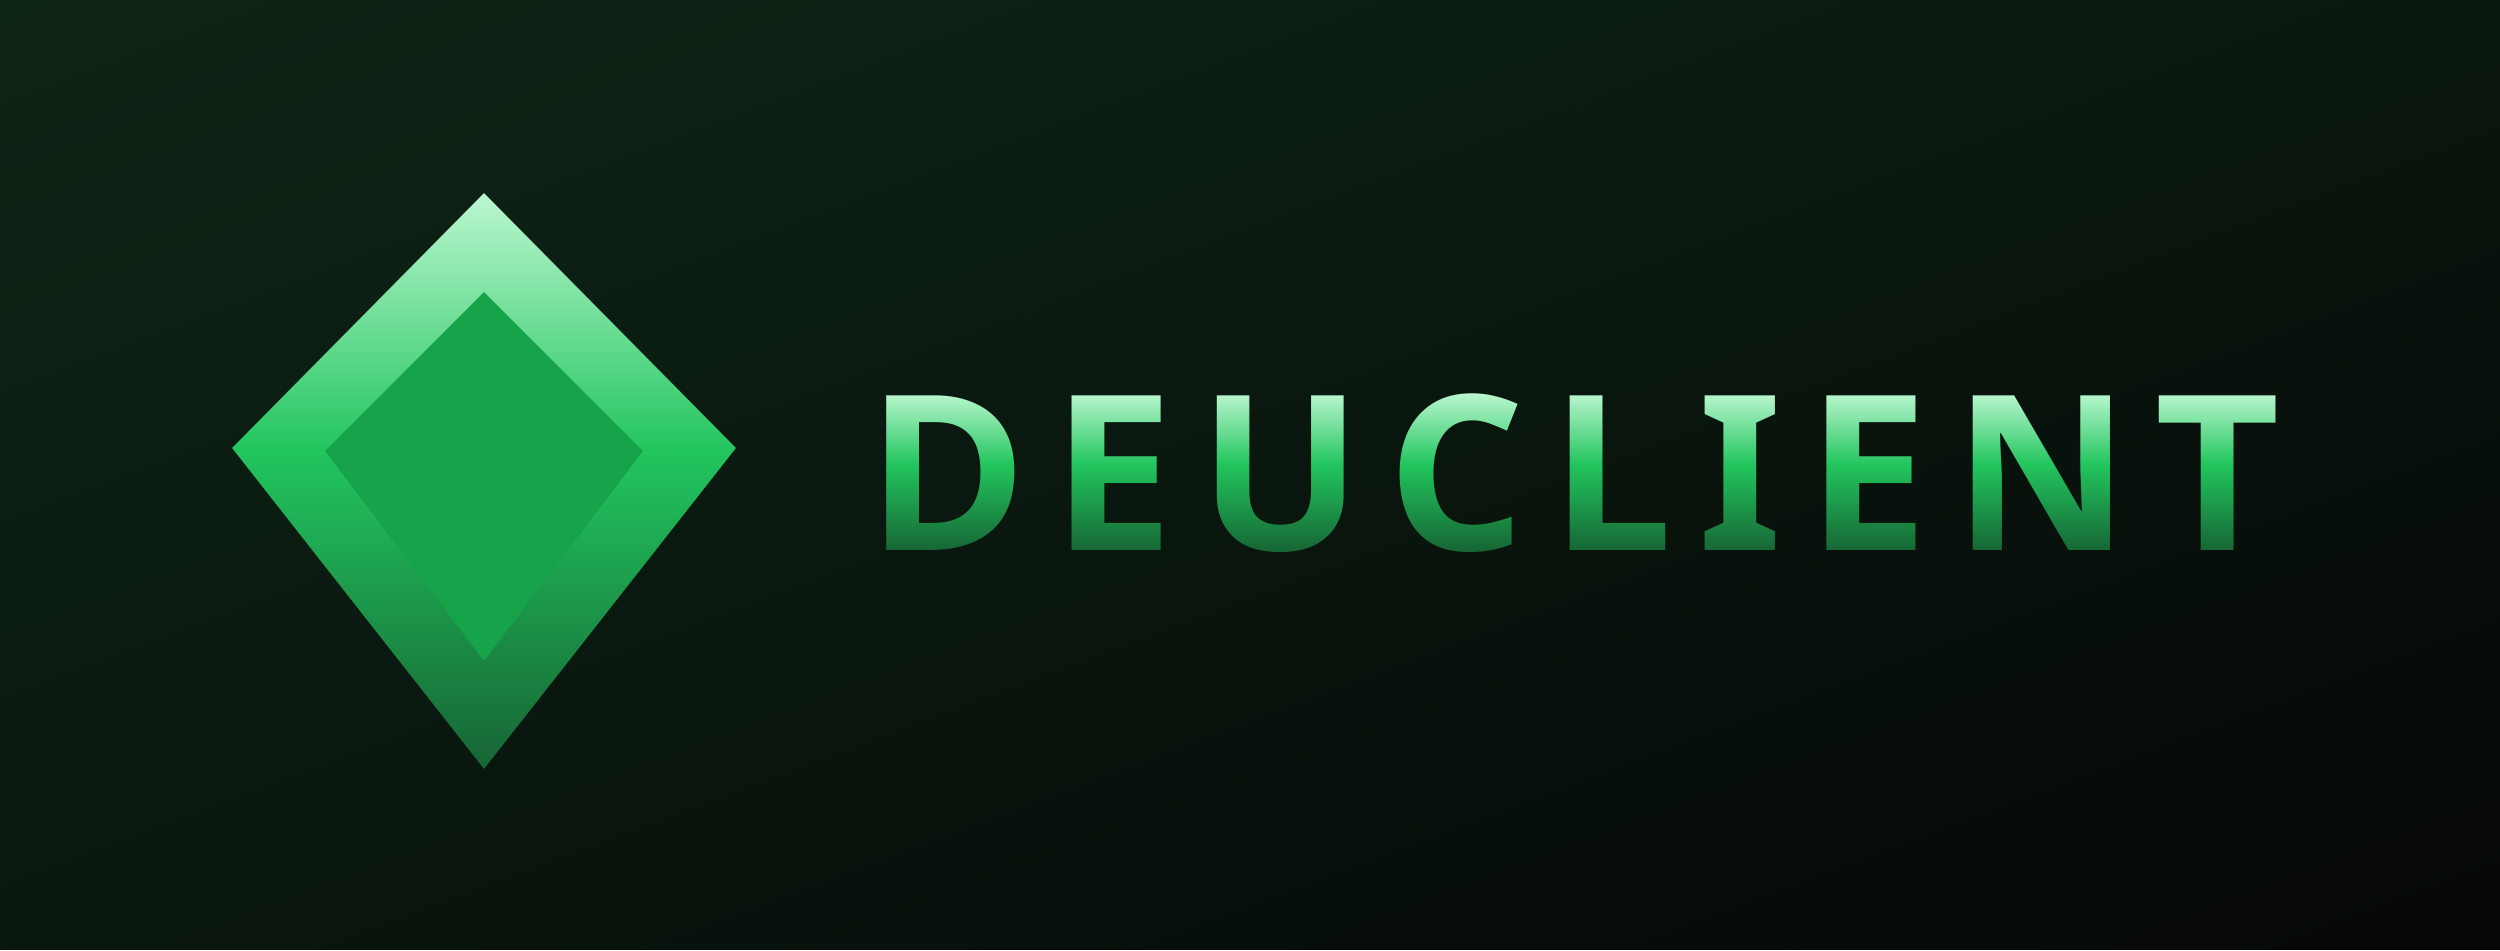
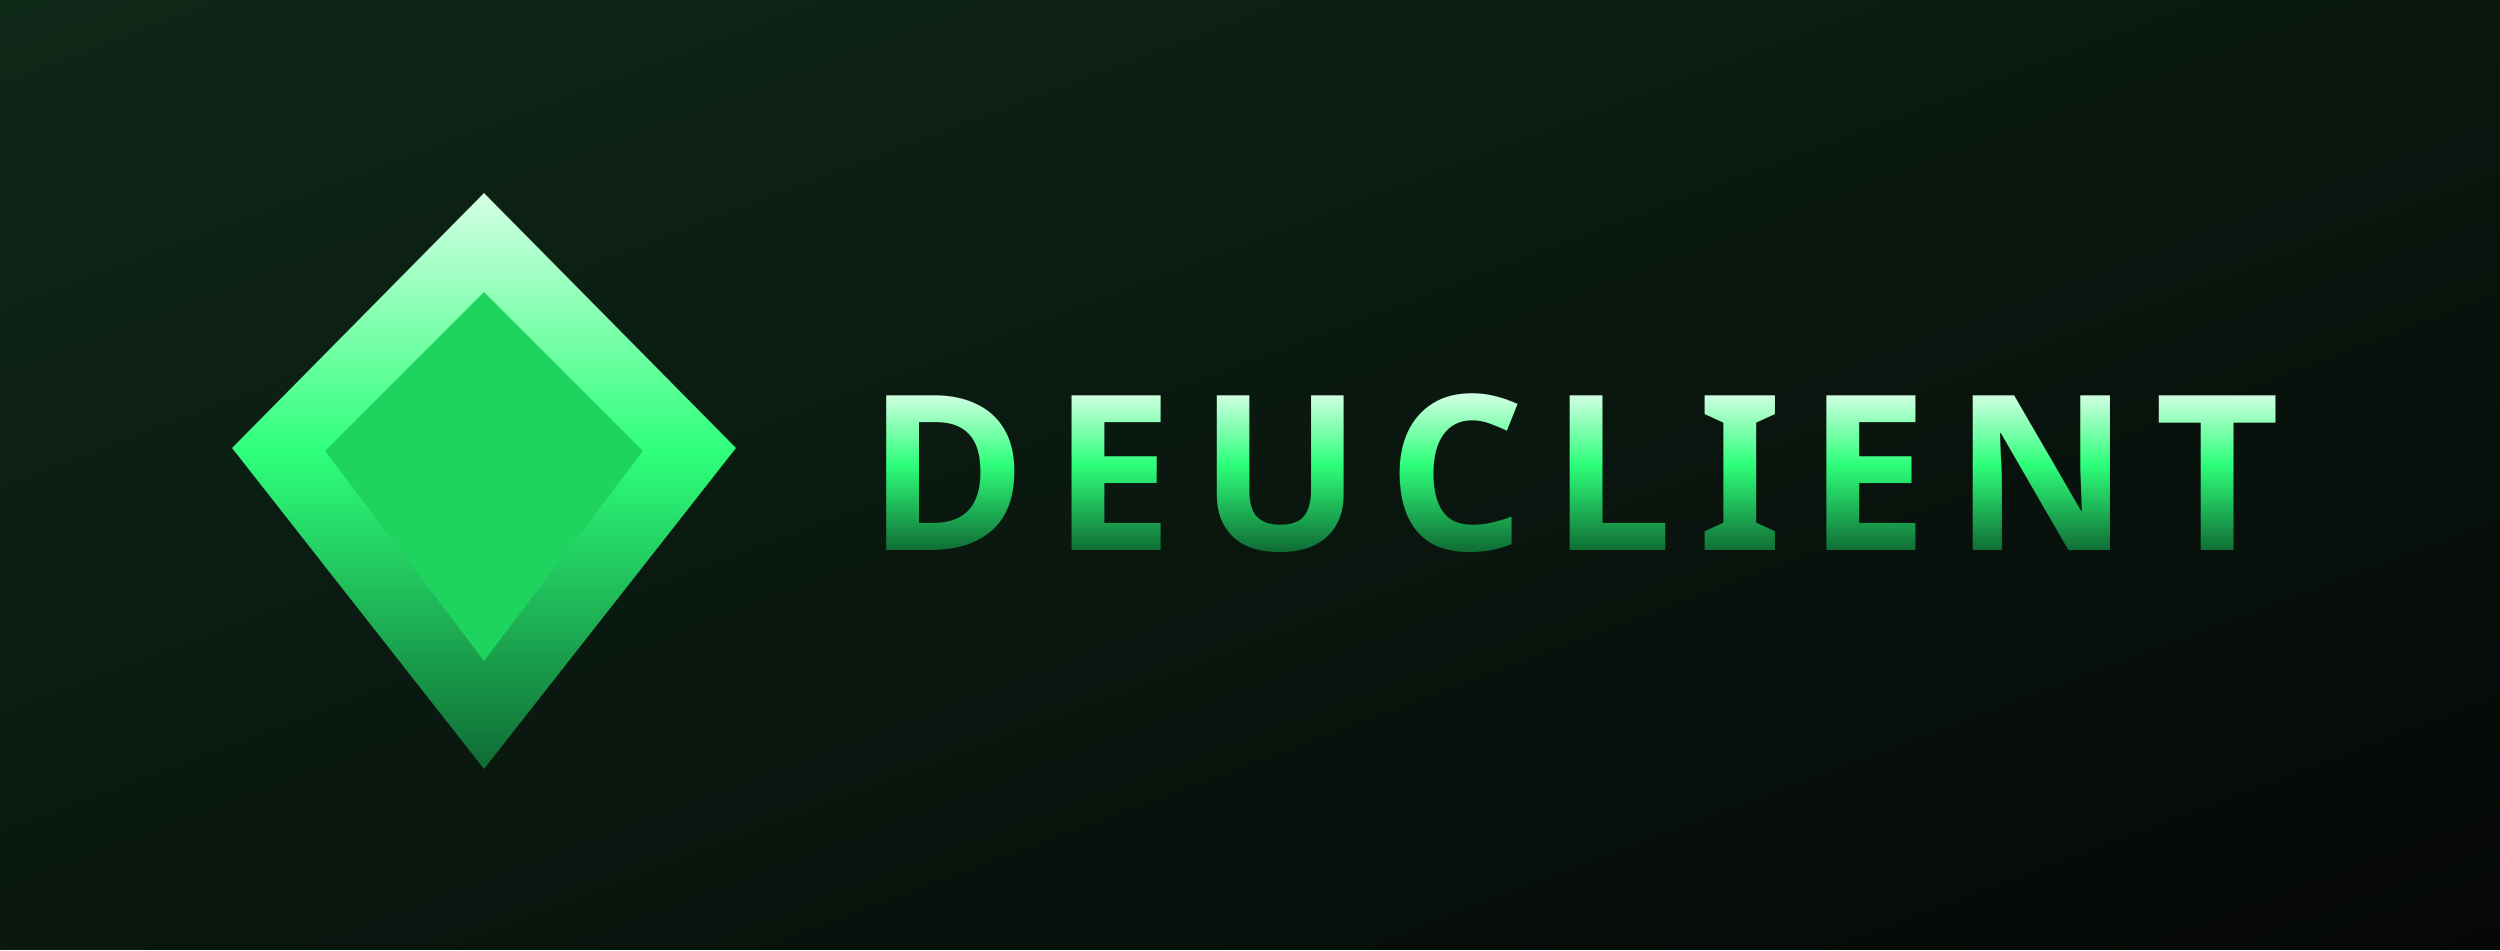
<svg xmlns="http://www.w3.org/2000/svg" viewBox="0 0 150 57" width="150" height="57">
  <defs>
    <linearGradient id="bg" x1="0" y1="0" x2="1" y2="1">
-       <stop offset="0" stop-color="#0e2616" />
+       <stop offset="0" stop-color="#0e2818" />
      <stop offset="1" stop-color="#050706" />
    </linearGradient>
    <linearGradient id="accent" x1="0" y1="0" x2="0" y2="1">
-       <stop offset="0" stop-color="#bbf7d0" />
-       <stop offset="0.45" stop-color="#22c55e" />
-       <stop offset="1" stop-color="#166534" />
+       <stop offset="0" stop-color="#d4ffe4" />
+       <stop offset="0.45" stop-color="#2eff7a" />
+       <stop offset="1" stop-color="#0f6b34" />
    </linearGradient>
  </defs>
  <rect width="150" height="57" fill="url(#bg)" />
  <g transform="translate(6,6) scale(0.09)">
    <polygon points="256,62 424,232 256,446 88,232" fill="url(#accent)" />
-     <polygon points="256,128 362,234 256,374 150,234" fill="#16a34a" />
+     <polygon points="256,128 362,234 256,374 150,234" fill="#1fd35f" />
  </g>
  <text x="52" y="33" font-family="Segoe UI" font-weight="bold" font-size="13" letter-spacing="1.5" fill="url(#accent)">DEUCLIENT</text>
</svg>
